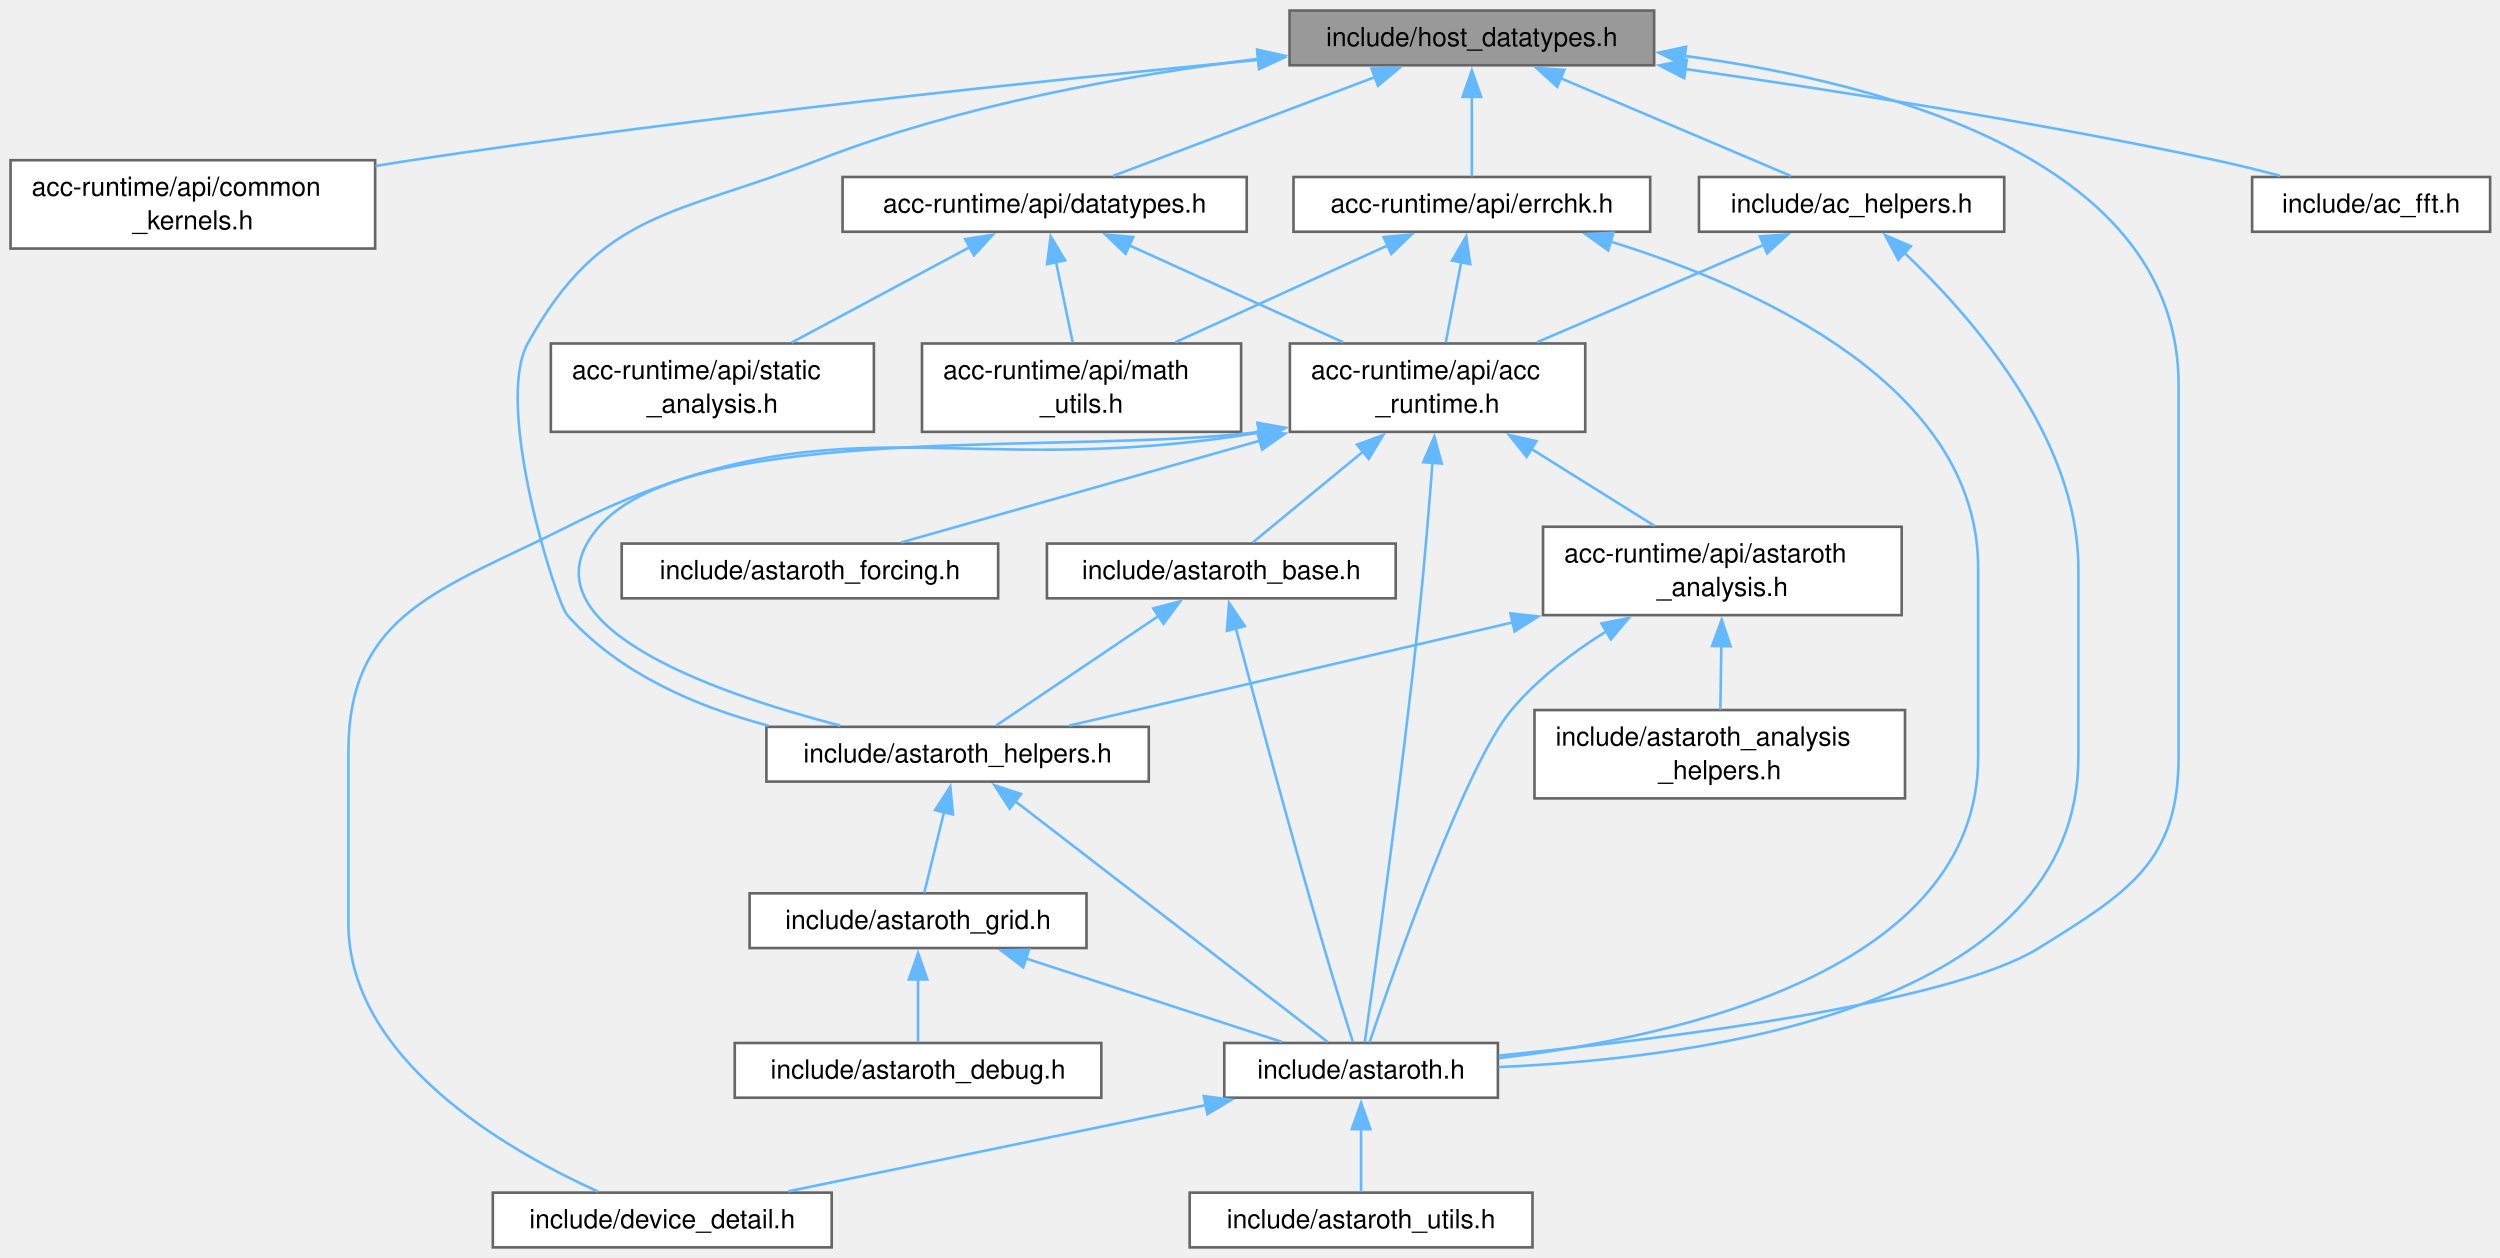
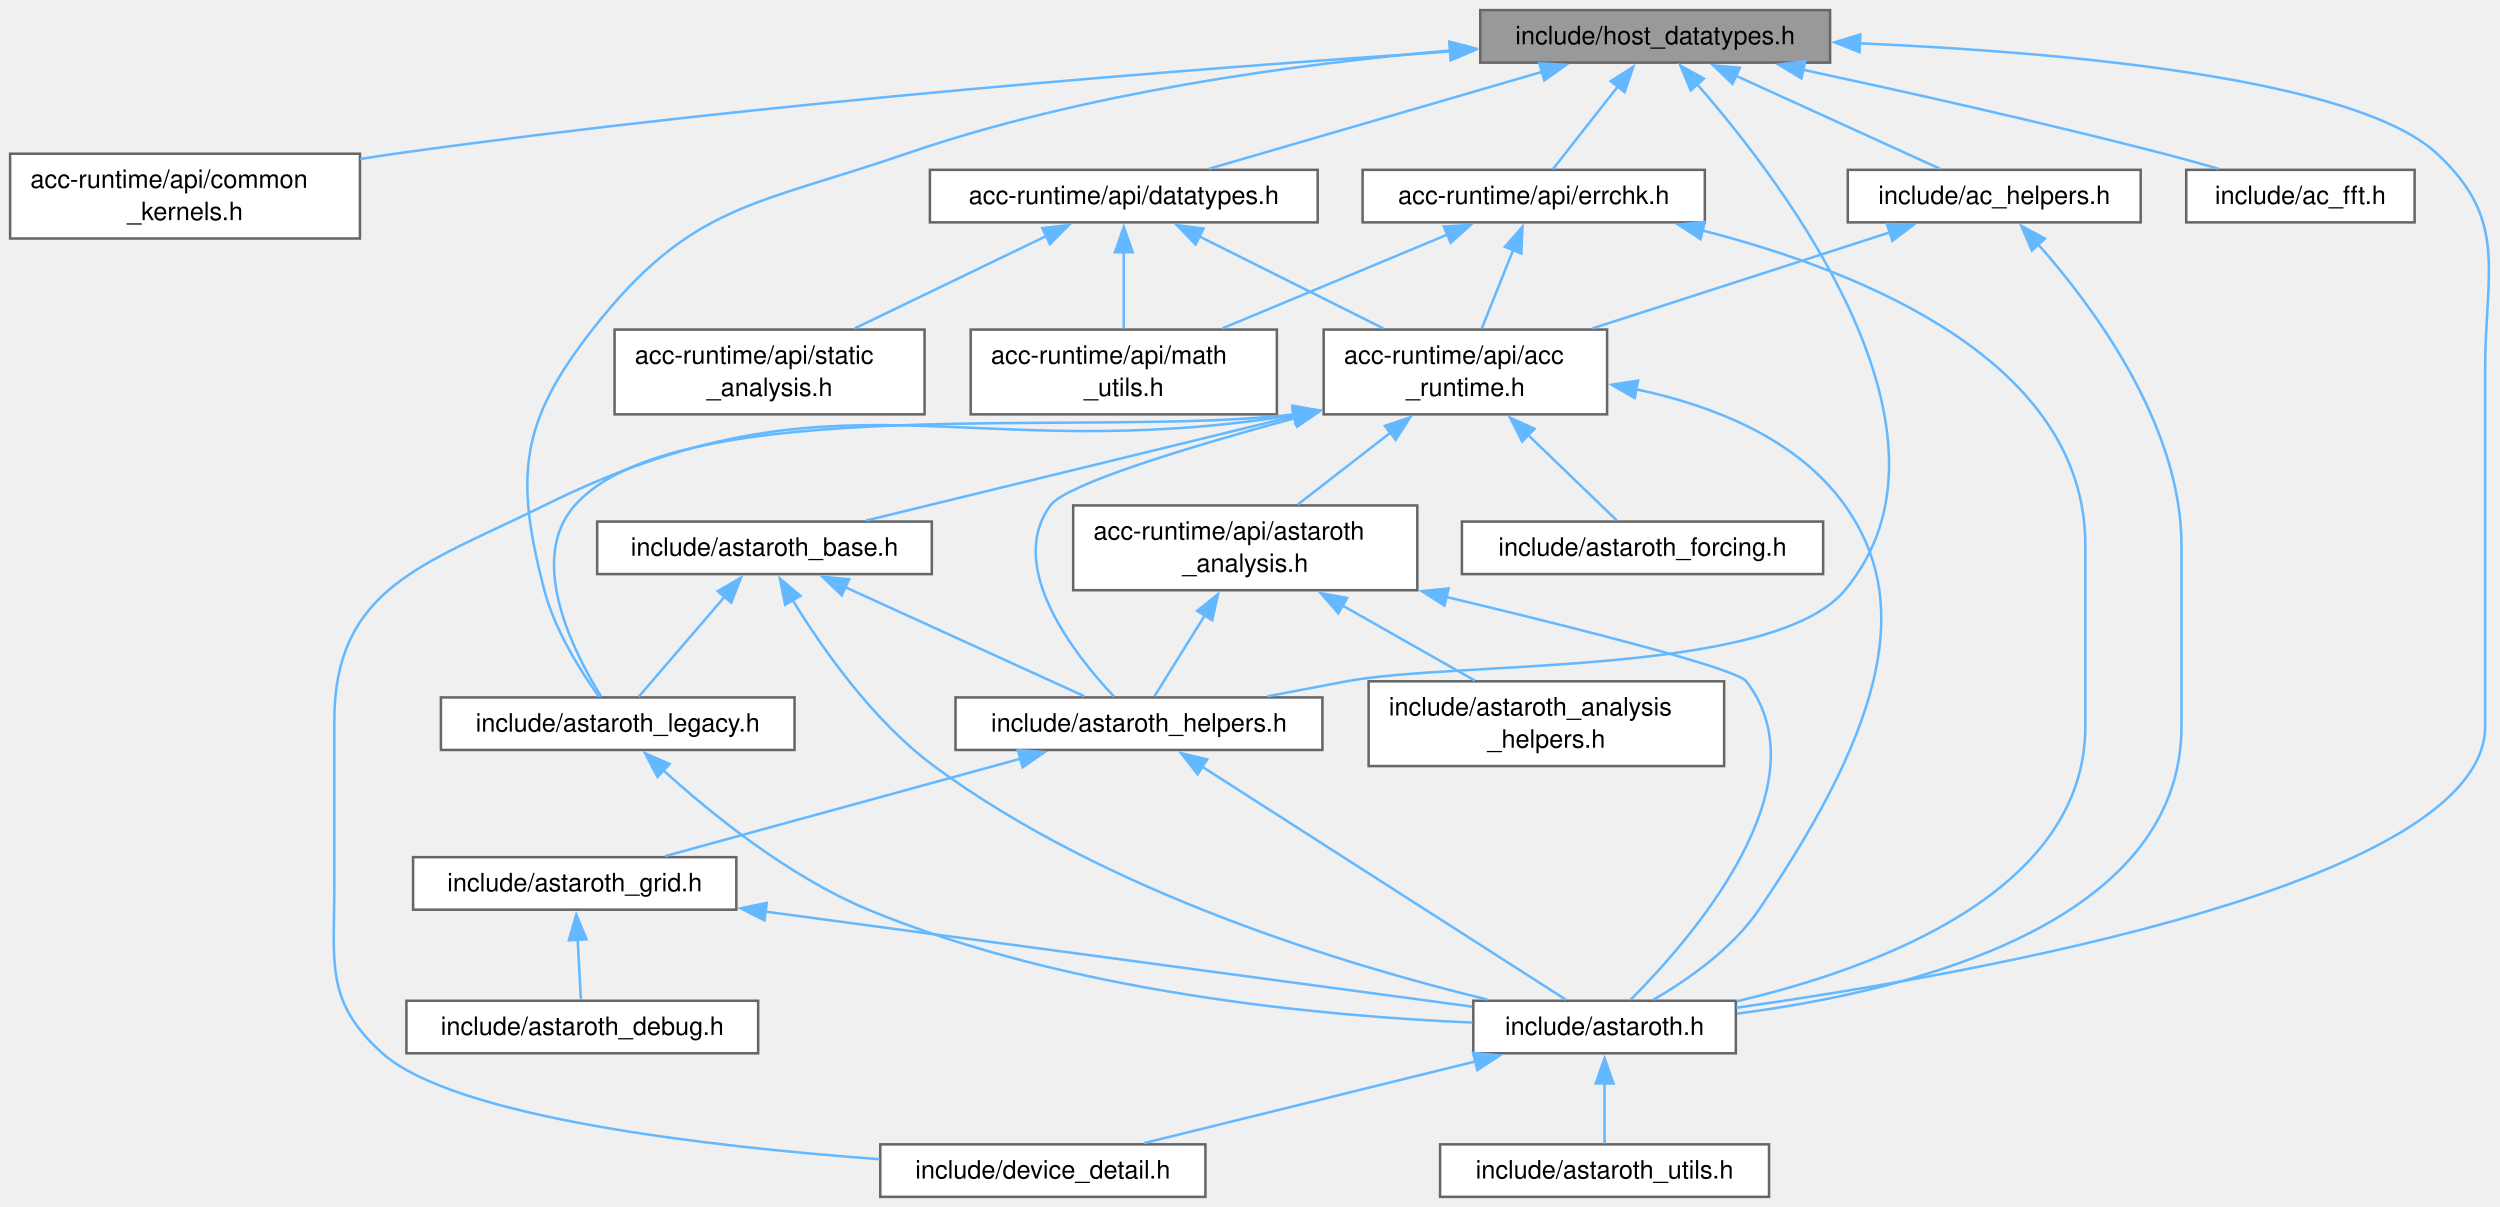
- <svg xmlns="http://www.w3.org/2000/svg" xmlns:xlink="http://www.w3.org/1999/xlink" width="948pt" height="477pt" viewBox="0.00 0.00 948.00 477.00">
+ <svg xmlns="http://www.w3.org/2000/svg" xmlns:xlink="http://www.w3.org/1999/xlink" width="988pt" height="477pt" viewBox="0.00 0.00 988.00 477.00">
  <g id="graph0" class="graph" transform="scale(1 1) rotate(0) translate(4 473)">
    <g id="Node000001" class="node">
      <g id="a_Node000001">
        <a xlink:title=" ">
-           <polygon fill="#999999" stroke="#666666" points="623.25,-469 485,-469 485,-448.25 623.25,-448.25 623.25,-469" />
-           <text xml:space="preserve" text-anchor="middle" x="554.12" y="-455.5" font-family="Helvetica,sans-Serif" font-size="10.00">include/host_datatypes.h</text>
+           <polygon fill="#999999" stroke="#666666" points="719.25,-469 581,-469 581,-448.25 719.25,-448.25 719.25,-469" />
+           <text xml:space="preserve" text-anchor="middle" x="650.12" y="-455.5" font-family="Helvetica,sans-Serif" font-size="10.00">include/host_datatypes.h</text>
        </a>
      </g>
    </g>
    <g id="Node000002" class="node">
      <g id="a_Node000002">
        <a xlink:href="common__kernels_8h.html" target="_top" xlink:title=" ">
          <polygon fill="white" stroke="#666666" points="138.25,-412.25 0,-412.25 0,-378.75 138.25,-378.75 138.25,-412.25" />
          <text xml:space="preserve" text-anchor="start" x="8" y="-398.75" font-family="Helvetica,sans-Serif" font-size="10.00">acc-runtime/api/common</text>
          <text xml:space="preserve" text-anchor="middle" x="69.12" y="-386" font-family="Helvetica,sans-Serif" font-size="10.00">_kernels.h</text>
        </a>
      </g>
    </g>
    <g id="edge1_Node000001_Node000002" class="edge">
      <g id="a_edge1_Node000001_Node000002">
        <a xlink:title=" ">
-           <path fill="none" stroke="#63b8ff" d="M473.4,-450.31C392.07,-442.52 263.06,-429.01 152.12,-412.25 147.63,-411.57 143.01,-410.82 138.35,-410.04" />
-           <polygon fill="#63b8ff" stroke="#63b8ff" points="472.77,-453.77 483.05,-451.23 473.43,-446.8 472.77,-453.77" />
+           <path fill="none" stroke="#63b8ff" d="M569.22,-452.67C470.46,-446.06 298.51,-432.76 152.12,-412.25 147.62,-411.62 142.99,-410.91 138.33,-410.15" />
+           <polygon fill="#63b8ff" stroke="#63b8ff" points="568.88,-456.15 579.09,-453.32 569.34,-449.17 568.88,-456.15" />
        </a>
      </g>
    </g>
    <g id="Node000003" class="node">
      <g id="a_Node000003">
        <a xlink:href="datatypes_8h.html" target="_top" xlink:title=" ">
-           <polygon fill="white" stroke="#666666" points="468.75,-405.88 315.5,-405.88 315.5,-385.12 468.75,-385.12 468.75,-405.88" />
-           <text xml:space="preserve" text-anchor="middle" x="392.12" y="-392.38" font-family="Helvetica,sans-Serif" font-size="10.00">acc-runtime/api/datatypes.h</text>
+           <polygon fill="white" stroke="#666666" points="516.75,-405.88 363.5,-405.88 363.5,-385.12 516.75,-385.12 516.75,-405.88" />
+           <text xml:space="preserve" text-anchor="middle" x="440.12" y="-392.38" font-family="Helvetica,sans-Serif" font-size="10.00">acc-runtime/api/datatypes.h</text>
        </a>
      </g>
    </g>
    <g id="edge2_Node000001_Node000003" class="edge">
      <g id="a_edge2_Node000001_Node000003">
        <a xlink:title=" ">
-           <path fill="none" stroke="#63b8ff" d="M517.53,-443.82C487.25,-432.39 444.99,-416.45 418.09,-406.3" />
-           <polygon fill="#63b8ff" stroke="#63b8ff" points="516.09,-447.01 526.68,-447.27 518.56,-440.46 516.09,-447.01" />
+           <path fill="none" stroke="#63b8ff" d="M605.51,-444.64C566.09,-433.17 509.49,-416.69 473.78,-406.3" />
+           <polygon fill="#63b8ff" stroke="#63b8ff" points="604.35,-447.95 614.93,-447.38 606.31,-441.23 604.35,-447.95" />
        </a>
      </g>
    </g>
    <g id="Node000006" class="node">
      <g id="a_Node000006">
        <a xlink:href="astaroth_8h.html" target="_top" xlink:title=" ">
-           <polygon fill="white" stroke="#666666" points="564,-77.5 460.25,-77.5 460.25,-56.75 564,-56.75 564,-77.5" />
-           <text xml:space="preserve" text-anchor="middle" x="512.12" y="-64" font-family="Helvetica,sans-Serif" font-size="10.00">include/astaroth.h</text>
-         </a>
-       </g>
-     </g>
-     <g id="edge31_Node000001_Node000006" class="edge">
-       <g id="a_edge31_Node000001_Node000006">
-         <a xlink:title=" ">
-           <path fill="none" stroke="#63b8ff" d="M634.9,-451.79C713.81,-441.16 822.12,-411.24 822.12,-327 822.12,-327 822.12,-327 822.12,-186 822.12,-146.09 803,-134.61 769.12,-113.5 735.72,-92.69 629.27,-79.22 564.32,-72.72" />
-           <polygon fill="#63b8ff" stroke="#63b8ff" points="634.48,-448.31 624.99,-453.03 635.35,-455.26 634.48,-448.31" />
+           <polygon fill="white" stroke="#666666" points="682,-77.5 578.25,-77.5 578.25,-56.75 682,-56.75 682,-77.5" />
+           <text xml:space="preserve" text-anchor="middle" x="630.12" y="-64" font-family="Helvetica,sans-Serif" font-size="10.00">include/astaroth.h</text>
+         </a>
+       </g>
+     </g>
+     <g id="edge34_Node000001_Node000006" class="edge">
+       <g id="a_edge34_Node000001_Node000006">
+         <a xlink:title=" ">
+           <path fill="none" stroke="#63b8ff" d="M730.61,-455.89C810.9,-452.45 926.83,-442.25 959.12,-412.25 987.56,-385.83 978.12,-365.82 978.12,-327 978.12,-327 978.12,-327 978.12,-186 978.12,-124.28 779.3,-88.52 682.22,-74.74" />
+           <polygon fill="#63b8ff" stroke="#63b8ff" points="730.89,-452.38 721.04,-456.28 731.17,-459.37 730.89,-452.38" />
        </a>
      </g>
    </g>
    <g id="Node000010" class="node">
      <g id="a_Node000010">
        <a xlink:href="astaroth__helpers_8h.html" target="_top" xlink:title=" ">
-           <polygon fill="white" stroke="#666666" points="431.62,-197.38 286.62,-197.38 286.62,-176.62 431.62,-176.62 431.62,-197.38" />
-           <text xml:space="preserve" text-anchor="middle" x="359.12" y="-183.88" font-family="Helvetica,sans-Serif" font-size="10.00">include/astaroth_helpers.h</text>
-         </a>
-       </g>
-     </g>
-     <g id="edge32_Node000001_Node000010" class="edge">
-       <g id="a_edge32_Node000001_Node000010">
-         <a xlink:title=" ">
-           <path fill="none" stroke="#63b8ff" d="M473.26,-450.72C423.72,-444.58 359.74,-433.18 306.12,-412.25 252.26,-391.22 224.04,-393.4 196.12,-342.75 183.2,-319.29 206.83,-244.61 211.12,-239.75 230.59,-217.72 259.97,-205.06 287.44,-197.8" />
-           <polygon fill="#63b8ff" stroke="#63b8ff" points="472.72,-454.18 483.06,-451.88 473.54,-447.23 472.72,-454.18" />
-         </a>
-       </g>
-     </g>
-     <g id="Node000017" class="node">
-       <g id="a_Node000017">
-         <a xlink:href="errchk_8h.html" target="_top" xlink:title="Brief info.">
-           <polygon fill="white" stroke="#666666" points="621.75,-405.88 486.5,-405.88 486.5,-385.12 621.75,-385.12 621.75,-405.88" />
-           <text xml:space="preserve" text-anchor="middle" x="554.12" y="-392.38" font-family="Helvetica,sans-Serif" font-size="10.00">acc-runtime/api/errchk.h</text>
-         </a>
-       </g>
-     </g>
-     <g id="edge23_Node000001_Node000017" class="edge">
-       <g id="a_edge23_Node000001_Node000017">
-         <a xlink:title=" ">
-           <path fill="none" stroke="#63b8ff" d="M554.12,-436.36C554.12,-426.05 554.12,-414.18 554.12,-406.09" />
-           <polygon fill="#63b8ff" stroke="#63b8ff" points="550.63,-436.29 554.13,-446.29 557.63,-436.29 550.63,-436.29" />
+           <polygon fill="white" stroke="#666666" points="518.62,-197.38 373.62,-197.38 373.62,-176.62 518.62,-176.62 518.62,-197.38" />
+           <text xml:space="preserve" text-anchor="middle" x="446.12" y="-183.88" font-family="Helvetica,sans-Serif" font-size="10.00">include/astaroth_helpers.h</text>
+         </a>
+       </g>
+     </g>
+     <g id="edge35_Node000001_Node000010" class="edge">
+       <g id="a_edge35_Node000001_Node000010">
+         <a xlink:title=" ">
+           <path fill="none" stroke="#63b8ff" d="M666.69,-439.71C701.79,-399.58 776.35,-301.19 725.12,-239.75 696.63,-205.57 571.87,-211.95 528.12,-203.75 518.01,-201.85 507.2,-199.8 496.85,-197.82" />
+           <polygon fill="#63b8ff" stroke="#63b8ff" points="664.17,-437.28 660.11,-447.06 669.39,-441.95 664.17,-437.28" />
+         </a>
+       </g>
+     </g>
+     <g id="Node000014" class="node">
+       <g id="a_Node000014">
+         <a xlink:href="astaroth__legacy_8h.html" target="_top" xlink:title=" ">
+           <polygon fill="white" stroke="#666666" points="310,-197.38 170.25,-197.38 170.25,-176.62 310,-176.62 310,-197.38" />
+           <text xml:space="preserve" text-anchor="middle" x="240.12" y="-183.88" font-family="Helvetica,sans-Serif" font-size="10.00">include/astaroth_legacy.h</text>
+         </a>
+       </g>
+     </g>
+     <g id="edge36_Node000001_Node000014" class="edge">
+       <g id="a_edge36_Node000001_Node000014">
+         <a xlink:title=" ">
+           <path fill="none" stroke="#63b8ff" d="M569.15,-453.05C508.58,-447.77 424.44,-436.45 354.12,-412.25 294.39,-391.69 269.03,-392.53 230.12,-342.75 201.46,-306.07 199.37,-284.79 211.12,-239.75 215.29,-223.81 225.58,-207.58 232.71,-197.65" />
+           <polygon fill="#63b8ff" stroke="#63b8ff" points="568.8,-456.54 579.05,-453.88 569.37,-449.56 568.8,-456.54" />
        </a>
      </g>
    </g>
    <g id="Node000018" class="node">
      <g id="a_Node000018">
-         <a xlink:href="ac__fft_8h.html" target="_top" xlink:title=" ">
-           <polygon fill="white" stroke="#666666" points="940.25,-405.88 850,-405.88 850,-385.12 940.25,-385.12 940.25,-405.88" />
-           <text xml:space="preserve" text-anchor="middle" x="895.12" y="-392.38" font-family="Helvetica,sans-Serif" font-size="10.00">include/ac_fft.h</text>
-         </a>
-       </g>
-     </g>
-     <g id="edge27_Node000001_Node000018" class="edge">
-       <g id="a_edge27_Node000001_Node000018">
-         <a xlink:title=" ">
-           <path fill="none" stroke="#63b8ff" d="M635.13,-446.81C691.71,-438.72 768.86,-426.6 836.12,-412.25 844.11,-410.55 852.63,-408.44 860.64,-406.33" />
-           <polygon fill="#63b8ff" stroke="#63b8ff" points="634.64,-443.35 625.23,-448.22 635.62,-450.28 634.64,-443.35" />
+         <a xlink:href="errchk_8h.html" target="_top" xlink:title="Brief info.">
+           <polygon fill="white" stroke="#666666" points="669.75,-405.88 534.5,-405.88 534.5,-385.12 669.75,-385.12 669.75,-405.88" />
+           <text xml:space="preserve" text-anchor="middle" x="602.12" y="-392.38" font-family="Helvetica,sans-Serif" font-size="10.00">acc-runtime/api/errchk.h</text>
+         </a>
+       </g>
+     </g>
+     <g id="edge26_Node000001_Node000018" class="edge">
+       <g id="a_edge26_Node000001_Node000018">
+         <a xlink:title=" ">
+           <path fill="none" stroke="#63b8ff" d="M635.53,-439.04C626.99,-428.17 616.57,-414.89 609.66,-406.09" />
+           <polygon fill="#63b8ff" stroke="#63b8ff" points="632.55,-440.91 641.48,-446.61 638.05,-436.59 632.55,-440.91" />
        </a>
      </g>
    </g>
    <g id="Node000019" class="node">
      <g id="a_Node000019">
+         <a xlink:href="ac__fft_8h.html" target="_top" xlink:title=" ">
+           <polygon fill="white" stroke="#666666" points="950.25,-405.88 860,-405.88 860,-385.12 950.25,-385.12 950.25,-405.88" />
+           <text xml:space="preserve" text-anchor="middle" x="905.12" y="-392.38" font-family="Helvetica,sans-Serif" font-size="10.00">include/ac_fft.h</text>
+         </a>
+       </g>
+     </g>
+     <g id="edge30_Node000001_Node000019" class="edge">
+       <g id="a_edge30_Node000001_Node000019">
+         <a xlink:title=" ">
+           <path fill="none" stroke="#63b8ff" d="M708.64,-445.41C748.87,-436.78 803.42,-424.58 851.12,-412.25 858.12,-410.44 865.59,-408.36 872.66,-406.32" />
+           <polygon fill="#63b8ff" stroke="#63b8ff" points="707.96,-441.98 698.91,-447.49 709.42,-448.83 707.96,-441.98" />
+         </a>
+       </g>
+     </g>
+     <g id="Node000020" class="node">
+       <g id="a_Node000020">
        <a xlink:href="ac__helpers_8h.html" target="_top" xlink:title=" ">
-           <polygon fill="white" stroke="#666666" points="756,-405.88 640.25,-405.88 640.25,-385.12 756,-385.12 756,-405.88" />
-           <text xml:space="preserve" text-anchor="middle" x="698.12" y="-392.38" font-family="Helvetica,sans-Serif" font-size="10.00">include/ac_helpers.h</text>
-         </a>
-       </g>
-     </g>
-     <g id="edge28_Node000001_Node000019" class="edge">
-       <g id="a_edge28_Node000001_Node000019">
-         <a xlink:title=" ">
-           <path fill="none" stroke="#63b8ff" d="M587.72,-443.37C614.55,-431.97 651.45,-416.31 675.05,-406.3" />
-           <polygon fill="#63b8ff" stroke="#63b8ff" points="586.49,-440.08 578.65,-447.21 589.23,-446.53 586.49,-440.08" />
+           <polygon fill="white" stroke="#666666" points="842,-405.88 726.25,-405.88 726.25,-385.12 842,-385.12 842,-405.88" />
+           <text xml:space="preserve" text-anchor="middle" x="784.12" y="-392.38" font-family="Helvetica,sans-Serif" font-size="10.00">include/ac_helpers.h</text>
+         </a>
+       </g>
+     </g>
+     <g id="edge31_Node000001_Node000020" class="edge">
+       <g id="a_edge31_Node000001_Node000020">
+         <a xlink:title=" ">
+           <path fill="none" stroke="#63b8ff" d="M682.05,-443.06C706.97,-431.7 740.89,-416.22 762.65,-406.3" />
+           <polygon fill="#63b8ff" stroke="#63b8ff" points="680.68,-439.84 673.03,-447.18 683.58,-446.21 680.68,-439.84" />
        </a>
      </g>
    </g>
    <g id="Node000004" class="node">
      <g id="a_Node000004">
        <a xlink:href="acc__runtime_8h.html" target="_top" xlink:title=" ">
-           <polygon fill="white" stroke="#666666" points="597.12,-342.75 485.12,-342.75 485.12,-309.25 597.12,-309.25 597.12,-342.75" />
-           <text xml:space="preserve" text-anchor="start" x="493.12" y="-329.25" font-family="Helvetica,sans-Serif" font-size="10.00">acc-runtime/api/acc</text>
-           <text xml:space="preserve" text-anchor="middle" x="541.12" y="-316.5" font-family="Helvetica,sans-Serif" font-size="10.00">_runtime.h</text>
+           <polygon fill="white" stroke="#666666" points="631.12,-342.75 519.12,-342.75 519.12,-309.25 631.12,-309.25 631.12,-342.75" />
+           <text xml:space="preserve" text-anchor="start" x="527.12" y="-329.25" font-family="Helvetica,sans-Serif" font-size="10.00">acc-runtime/api/acc</text>
+           <text xml:space="preserve" text-anchor="middle" x="575.12" y="-316.5" font-family="Helvetica,sans-Serif" font-size="10.00">_runtime.h</text>
        </a>
      </g>
    </g>
    <g id="edge3_Node000003_Node000004" class="edge">
      <g id="a_edge3_Node000003_Node000004">
        <a xlink:title=" ">
-           <path fill="none" stroke="#63b8ff" d="M424.08,-380.02C447.94,-369.22 480.56,-354.44 505.3,-343.23" />
-           <polygon fill="#63b8ff" stroke="#63b8ff" points="422.83,-376.75 415.17,-384.06 425.72,-383.12 422.83,-376.75" />
-         </a>
-       </g>
-     </g>
-     <g id="Node000015" class="node">
-       <g id="a_Node000015">
-         <a xlink:href="math__utils_8h.html" target="_top" xlink:title="Brief info.">
-           <polygon fill="white" stroke="#666666" points="466.62,-342.75 345.62,-342.75 345.62,-309.25 466.62,-309.25 466.62,-342.75" />
-           <text xml:space="preserve" text-anchor="start" x="353.62" y="-329.25" font-family="Helvetica,sans-Serif" font-size="10.00">acc-runtime/api/math</text>
-           <text xml:space="preserve" text-anchor="middle" x="406.12" y="-316.5" font-family="Helvetica,sans-Serif" font-size="10.00">_utils.h</text>
-         </a>
-       </g>
-     </g>
-     <g id="edge21_Node000003_Node000015" class="edge">
-       <g id="a_edge21_Node000003_Node000015">
-         <a xlink:title=" ">
-           <path fill="none" stroke="#63b8ff" d="M396.45,-373.63C398.49,-363.82 400.88,-352.3 402.77,-343.17" />
-           <polygon fill="#63b8ff" stroke="#63b8ff" points="393.04,-372.84 394.44,-383.35 399.9,-374.27 393.04,-372.84" />
+           <path fill="none" stroke="#63b8ff" d="M469.96,-379.58C491.49,-368.82 520.55,-354.29 542.67,-343.23" />
+           <polygon fill="#63b8ff" stroke="#63b8ff" points="468.49,-376.41 461.11,-384.01 471.62,-382.67 468.49,-376.41" />
        </a>
      </g>
    </g>
    <g id="Node000016" class="node">
      <g id="a_Node000016">
+         <a xlink:href="math__utils_8h.html" target="_top" xlink:title="Brief info.">
+           <polygon fill="white" stroke="#666666" points="500.62,-342.75 379.62,-342.75 379.62,-309.25 500.62,-309.25 500.62,-342.75" />
+           <text xml:space="preserve" text-anchor="start" x="387.62" y="-329.25" font-family="Helvetica,sans-Serif" font-size="10.00">acc-runtime/api/math</text>
+           <text xml:space="preserve" text-anchor="middle" x="440.12" y="-316.5" font-family="Helvetica,sans-Serif" font-size="10.00">_utils.h</text>
+         </a>
+       </g>
+     </g>
+     <g id="edge24_Node000003_Node000016" class="edge">
+       <g id="a_edge24_Node000003_Node000016">
+         <a xlink:title=" ">
+           <path fill="none" stroke="#63b8ff" d="M440.12,-373.63C440.12,-363.82 440.12,-352.3 440.12,-343.17" />
+           <polygon fill="#63b8ff" stroke="#63b8ff" points="436.63,-373.32 440.13,-383.32 443.63,-373.32 436.63,-373.32" />
+         </a>
+       </g>
+     </g>
+     <g id="Node000017" class="node">
+       <g id="a_Node000017">
        <a xlink:href="static__analysis_8h.html" target="_top" xlink:title=" ">
-           <polygon fill="white" stroke="#666666" points="327.38,-342.75 204.88,-342.75 204.88,-309.25 327.38,-309.25 327.38,-342.75" />
-           <text xml:space="preserve" text-anchor="start" x="212.88" y="-329.25" font-family="Helvetica,sans-Serif" font-size="10.00">acc-runtime/api/static</text>
-           <text xml:space="preserve" text-anchor="middle" x="266.12" y="-316.5" font-family="Helvetica,sans-Serif" font-size="10.00">_analysis.h</text>
-         </a>
-       </g>
-     </g>
-     <g id="edge22_Node000003_Node000016" class="edge">
-       <g id="a_edge22_Node000003_Node000016">
-         <a xlink:title=" ">
-           <path fill="none" stroke="#63b8ff" d="M363.69,-379.27C343.58,-368.49 316.64,-354.06 296.17,-343.1" />
-           <polygon fill="#63b8ff" stroke="#63b8ff" points="362,-382.33 372.47,-383.97 365.31,-376.16 362,-382.33" />
+           <polygon fill="white" stroke="#666666" points="361.38,-342.75 238.88,-342.75 238.88,-309.25 361.38,-309.25 361.38,-342.75" />
+           <text xml:space="preserve" text-anchor="start" x="246.88" y="-329.25" font-family="Helvetica,sans-Serif" font-size="10.00">acc-runtime/api/static</text>
+           <text xml:space="preserve" text-anchor="middle" x="300.12" y="-316.5" font-family="Helvetica,sans-Serif" font-size="10.00">_analysis.h</text>
+         </a>
+       </g>
+     </g>
+     <g id="edge25_Node000003_Node000017" class="edge">
+       <g id="a_edge25_Node000003_Node000017">
+         <a xlink:title=" ">
+           <path fill="none" stroke="#63b8ff" d="M409.49,-379.73C387.13,-368.95 356.82,-354.34 333.78,-343.23" />
+           <polygon fill="#63b8ff" stroke="#63b8ff" points="407.88,-382.84 418.4,-384.03 410.92,-376.53 407.88,-382.84" />
        </a>
      </g>
    </g>
    <g id="Node000005" class="node">
      <g id="a_Node000005">
        <a xlink:href="astaroth__analysis_8h.html" target="_top" xlink:title=" ">
-           <polygon fill="white" stroke="#666666" points="717.12,-273.25 581.12,-273.25 581.12,-239.75 717.12,-239.75 717.12,-273.25" />
-           <text xml:space="preserve" text-anchor="start" x="589.12" y="-259.75" font-family="Helvetica,sans-Serif" font-size="10.00">acc-runtime/api/astaroth</text>
-           <text xml:space="preserve" text-anchor="middle" x="649.12" y="-247" font-family="Helvetica,sans-Serif" font-size="10.00">_analysis.h</text>
+           <polygon fill="white" stroke="#666666" points="556.12,-273.25 420.12,-273.25 420.12,-239.75 556.12,-239.75 556.12,-273.25" />
+           <text xml:space="preserve" text-anchor="start" x="428.12" y="-259.75" font-family="Helvetica,sans-Serif" font-size="10.00">acc-runtime/api/astaroth</text>
+           <text xml:space="preserve" text-anchor="middle" x="488.12" y="-247" font-family="Helvetica,sans-Serif" font-size="10.00">_analysis.h</text>
        </a>
      </g>
    </g>
    <g id="edge4_Node000004_Node000005" class="edge">
      <g id="a_edge4_Node000004_Node000005">
        <a xlink:title=" ">
-           <path fill="none" stroke="#63b8ff" d="M576.66,-302.79C591.94,-293.24 609.48,-282.28 623.47,-273.54" />
-           <polygon fill="#63b8ff" stroke="#63b8ff" points="574.9,-299.76 568.28,-308.03 578.61,-305.7 574.9,-299.76" />
+           <path fill="none" stroke="#63b8ff" d="M545.66,-302.14C533.58,-292.77 519.89,-282.15 508.9,-273.62" />
+           <polygon fill="#63b8ff" stroke="#63b8ff" points="543.27,-304.71 553.31,-308.08 547.56,-299.18 543.27,-304.71" />
        </a>
      </g>
    </g>
    <g id="edge14_Node000004_Node000006" class="edge">
      <g id="a_edge14_Node000004_Node000006">
        <a xlink:title=" ">
-           <path fill="none" stroke="#63b8ff" d="M539.21,-297.77C537.95,-281.02 536.16,-259.12 534.12,-239.75 527.63,-177.91 517.25,-103.86 513.52,-77.78" />
-           <polygon fill="#63b8ff" stroke="#63b8ff" points="535.69,-297.73 539.92,-307.44 542.68,-297.21 535.69,-297.73" />
+           <path fill="none" stroke="#63b8ff" d="M642.44,-319.18C672.91,-312.78 706.26,-299.72 725.12,-273.25 751.05,-236.88 743.12,-189.96 691.12,-113.5 680.59,-98 662.97,-85.74 649.37,-77.88" />
+           <polygon fill="#63b8ff" stroke="#63b8ff" points="642.05,-315.69 632.87,-320.96 643.34,-322.57 642.05,-315.69" />
        </a>
      </g>
    </g>
    <g id="Node000008" class="node">
      <g id="a_Node000008">
        <a xlink:href="device__detail_8h.html" target="_top" xlink:title=" ">
-           <polygon fill="white" stroke="#666666" points="311.38,-20.75 182.88,-20.75 182.88,0 311.38,0 311.38,-20.75" />
-           <text xml:space="preserve" text-anchor="middle" x="247.12" y="-7.25" font-family="Helvetica,sans-Serif" font-size="10.00">include/device_detail.h</text>
-         </a>
-       </g>
-     </g>
-     <g id="edge20_Node000004_Node000008" class="edge">
-       <g id="a_edge20_Node000004_Node000008">
-         <a xlink:title=" ">
-           <path fill="none" stroke="#63b8ff" d="M473.66,-309C356.72,-289.53 314.05,-325.13 211.12,-273.25 163.9,-249.45 128.12,-240.88 128.12,-188 128.12,-188 128.12,-188 128.12,-122.88 128.12,-71.49 187.94,-36.92 222.76,-21.15" />
-           <polygon fill="#63b8ff" stroke="#63b8ff" points="472.88,-312.41 483.34,-310.72 474.11,-305.52 472.88,-312.41" />
-         </a>
-       </g>
-     </g>
-     <g id="edge19_Node000004_Node000010" class="edge">
-       <g id="a_edge19_Node000004_Node000010">
-         <a xlink:title=" ">
-           <path fill="none" stroke="#63b8ff" d="M473.86,-309.27C403.82,-300.24 258.38,-313.88 223.12,-273.25 191.71,-237.05 263.9,-211.01 314.66,-197.82" />
-           <polygon fill="#63b8ff" stroke="#63b8ff" points="472.91,-312.67 483.33,-310.77 474,-305.75 472.91,-312.67" />
+           <polygon fill="white" stroke="#666666" points="472.38,-20.75 343.88,-20.75 343.88,0 472.38,0 472.38,-20.75" />
+           <text xml:space="preserve" text-anchor="middle" x="408.12" y="-7.25" font-family="Helvetica,sans-Serif" font-size="10.00">include/device_detail.h</text>
+         </a>
+       </g>
+     </g>
+     <g id="edge23_Node000004_Node000008" class="edge">
+       <g id="a_edge23_Node000004_Node000008">
+         <a xlink:title=" ">
+           <path fill="none" stroke="#63b8ff" d="M507.53,-309C375.77,-287.95 327.82,-330.97 211.12,-273.25 163.72,-249.81 128.12,-240.88 128.12,-188 128.12,-188 128.12,-188 128.12,-122.88 128.12,-92.3 124.37,-77.18 147.12,-56.75 175.4,-31.36 275.93,-19.84 343.64,-14.87" />
+           <polygon fill="#63b8ff" stroke="#63b8ff" points="506.9,-312.44 517.35,-310.68 508.08,-305.54 506.9,-312.44" />
+         </a>
+       </g>
+     </g>
+     <g id="edge21_Node000004_Node000010" class="edge">
+       <g id="a_edge21_Node000004_Node000010">
+         <a xlink:title=" ">
+           <path fill="none" stroke="#63b8ff" d="M507.85,-307.79C465.34,-296.23 417.28,-281.64 411.12,-273.25 393.34,-248.99 420.55,-214.39 436.26,-197.71" />
+           <polygon fill="#63b8ff" stroke="#63b8ff" points="506.77,-311.12 517.33,-310.34 508.59,-304.36 506.77,-311.12" />
        </a>
      </g>
    </g>
    <g id="Node000013" class="node">
      <g id="a_Node000013">
        <a xlink:href="astaroth__base_8h.html" target="_top" xlink:title=" ">
-           <polygon fill="white" stroke="#666666" points="525.25,-266.88 393,-266.88 393,-246.12 525.25,-246.12 525.25,-266.88" />
-           <text xml:space="preserve" text-anchor="middle" x="459.12" y="-253.38" font-family="Helvetica,sans-Serif" font-size="10.00">include/astaroth_base.h</text>
+           <polygon fill="white" stroke="#666666" points="364.25,-266.88 232,-266.88 232,-246.12 364.25,-246.12 364.25,-266.88" />
+           <text xml:space="preserve" text-anchor="middle" x="298.12" y="-253.38" font-family="Helvetica,sans-Serif" font-size="10.00">include/astaroth_base.h</text>
        </a>
      </g>
    </g>
    <g id="edge15_Node000004_Node000013" class="edge">
      <g id="a_edge15_Node000004_Node000013">
        <a xlink:title=" ">
-           <path fill="none" stroke="#63b8ff" d="M513.13,-301.96C498.78,-290.14 482.05,-276.37 471.06,-267.32" />
-           <polygon fill="#63b8ff" stroke="#63b8ff" points="510.58,-304.39 520.52,-308.04 515.03,-298.98 510.58,-304.39" />
-         </a>
-       </g>
-     </g>
-     <g id="Node000014" class="node">
-       <g id="a_Node000014">
+           <path fill="none" stroke="#63b8ff" d="M507.73,-308.58C454.72,-295.66 382.63,-278.09 338.3,-267.29" />
+           <polygon fill="#63b8ff" stroke="#63b8ff" points="506.72,-311.93 517.27,-310.9 508.38,-305.13 506.72,-311.93" />
+         </a>
+       </g>
+     </g>
+     <g id="edge22_Node000004_Node000014" class="edge">
+       <g id="a_edge22_Node000004_Node000014">
+         <a xlink:title=" ">
+           <path fill="none" stroke="#63b8ff" d="M507.55,-309.26C429.53,-299.81 263.58,-319.09 223.12,-273.25 204.15,-251.75 222.71,-215.2 233.53,-197.79" />
+           <polygon fill="#63b8ff" stroke="#63b8ff" points="506.93,-312.7 517.34,-310.72 507.97,-305.78 506.93,-312.7" />
+         </a>
+       </g>
+     </g>
+     <g id="Node000015" class="node">
+       <g id="a_Node000015">
        <a xlink:href="astaroth__forcing_8h.html" target="_top" xlink:title=" ">
-           <polygon fill="white" stroke="#666666" points="374.5,-266.88 231.75,-266.88 231.75,-246.12 374.5,-246.12 374.5,-266.88" />
-           <text xml:space="preserve" text-anchor="middle" x="303.12" y="-253.38" font-family="Helvetica,sans-Serif" font-size="10.00">include/astaroth_forcing.h</text>
-         </a>
-       </g>
-     </g>
-     <g id="edge18_Node000004_Node000014" class="edge">
-       <g id="a_edge18_Node000004_Node000014">
-         <a xlink:title=" ">
-           <path fill="none" stroke="#63b8ff" d="M473.73,-305.89C429.42,-293.32 373.27,-277.39 337.76,-267.32" />
-           <polygon fill="#63b8ff" stroke="#63b8ff" points="472.69,-309.23 483.27,-308.59 474.6,-302.49 472.69,-309.23" />
+           <polygon fill="white" stroke="#666666" points="716.5,-266.88 573.75,-266.88 573.75,-246.12 716.5,-246.12 716.5,-266.88" />
+           <text xml:space="preserve" text-anchor="middle" x="645.12" y="-253.38" font-family="Helvetica,sans-Serif" font-size="10.00">include/astaroth_forcing.h</text>
+         </a>
+       </g>
+     </g>
+     <g id="edge20_Node000004_Node000015" class="edge">
+       <g id="a_edge20_Node000004_Node000015">
+         <a xlink:title=" ">
+           <path fill="none" stroke="#63b8ff" d="M599.72,-301.29C611.81,-289.62 625.73,-276.2 634.94,-267.32" />
+           <polygon fill="#63b8ff" stroke="#63b8ff" points="597.57,-298.49 592.8,-307.95 602.43,-303.53 597.57,-298.49" />
        </a>
      </g>
    </g>
    <g id="edge5_Node000005_Node000006" class="edge">
      <g id="a_edge5_Node000005_Node000006">
        <a xlink:title=" ">
-           <path fill="none" stroke="#63b8ff" d="M605.24,-233.68C592.33,-225.65 579.03,-215.57 569.12,-203.75 551.9,-183.19 524.58,-105.1 515.32,-77.7" />
-           <polygon fill="#63b8ff" stroke="#63b8ff" points="603.28,-236.59 613.67,-238.65 606.83,-230.56 603.28,-236.59" />
+           <path fill="none" stroke="#63b8ff" d="M567.38,-237.13C620.8,-224.37 682.24,-208.78 686.12,-203.75 717.73,-162.82 664,-101.52 640.4,-77.89" />
+           <polygon fill="#63b8ff" stroke="#63b8ff" points="566.86,-233.65 557.95,-239.37 568.48,-240.46 566.86,-233.65" />
        </a>
      </g>
    </g>
    <g id="Node000009" class="node">
      <g id="a_Node000009">
        <a xlink:href="astaroth__analysis__helpers_8h.html" target="_top" xlink:title=" ">
-           <polygon fill="white" stroke="#666666" points="718.38,-203.75 577.88,-203.75 577.88,-170.25 718.38,-170.25 718.38,-203.75" />
-           <text xml:space="preserve" text-anchor="start" x="585.88" y="-190.25" font-family="Helvetica,sans-Serif" font-size="10.00">include/astaroth_analysis</text>
-           <text xml:space="preserve" text-anchor="middle" x="648.12" y="-177.5" font-family="Helvetica,sans-Serif" font-size="10.00">_helpers.h</text>
+           <polygon fill="white" stroke="#666666" points="677.38,-203.75 536.88,-203.75 536.88,-170.25 677.38,-170.25 677.38,-203.75" />
+           <text xml:space="preserve" text-anchor="start" x="544.88" y="-190.25" font-family="Helvetica,sans-Serif" font-size="10.00">include/astaroth_analysis</text>
+           <text xml:space="preserve" text-anchor="middle" x="607.12" y="-177.5" font-family="Helvetica,sans-Serif" font-size="10.00">_helpers.h</text>
        </a>
      </g>
    </g>
    <g id="edge8_Node000005_Node000009" class="edge">
      <g id="a_edge8_Node000005_Node000009">
        <a xlink:title=" ">
-           <path fill="none" stroke="#63b8ff" d="M648.72,-228.06C648.6,-219.84 648.47,-211.09 648.36,-203.88" />
-           <polygon fill="#63b8ff" stroke="#63b8ff" points="645.22,-228.04 648.87,-237.99 652.22,-227.94 645.22,-228.04" />
+           <path fill="none" stroke="#63b8ff" d="M526.31,-233.84C543.38,-224.16 563.14,-212.95 578.85,-204.04" />
+           <polygon fill="#63b8ff" stroke="#63b8ff" points="524.92,-230.61 517.94,-238.59 528.37,-236.7 524.92,-230.61" />
        </a>
      </g>
    </g>
    <g id="edge9_Node000005_Node000010" class="edge">
      <g id="a_edge9_Node000005_Node000010">
        <a xlink:title=" ">
-           <path fill="none" stroke="#63b8ff" d="M569.77,-237.03C515.41,-224.38 445.45,-208.09 401.43,-197.85" />
-           <polygon fill="#63b8ff" stroke="#63b8ff" points="568.76,-240.39 579.29,-239.25 570.35,-233.57 568.76,-240.39" />
+           <path fill="none" stroke="#63b8ff" d="M472.1,-229.75C465.16,-218.59 457.44,-206.19 452.24,-197.82" />
+           <polygon fill="#63b8ff" stroke="#63b8ff" points="469.12,-231.58 477.37,-238.22 475.06,-227.88 469.12,-231.58" />
        </a>
      </g>
    </g>
    <g id="Node000007" class="node">
      <g id="a_Node000007">
        <a xlink:href="astaroth__utils_8h.html" target="_top" xlink:title="Functions for loading and updating AcMeshInfo.">
-           <polygon fill="white" stroke="#666666" points="577.12,-20.75 447.12,-20.75 447.12,0 577.12,0 577.12,-20.75" />
-           <text xml:space="preserve" text-anchor="middle" x="512.12" y="-7.25" font-family="Helvetica,sans-Serif" font-size="10.00">include/astaroth_utils.h</text>
+           <polygon fill="white" stroke="#666666" points="695.12,-20.75 565.12,-20.75 565.12,0 695.12,0 695.12,-20.75" />
+           <text xml:space="preserve" text-anchor="middle" x="630.12" y="-7.25" font-family="Helvetica,sans-Serif" font-size="10.00">include/astaroth_utils.h</text>
        </a>
      </g>
    </g>
    <g id="edge6_Node000006_Node000007" class="edge">
      <g id="a_edge6_Node000006_Node000007">
        <a xlink:title=" ">
-           <path fill="none" stroke="#63b8ff" d="M512.12,-44.88C512.12,-36.66 512.12,-27.68 512.12,-21.08" />
-           <polygon fill="#63b8ff" stroke="#63b8ff" points="508.63,-44.82 512.13,-54.82 515.63,-44.82 508.63,-44.82" />
+           <path fill="none" stroke="#63b8ff" d="M630.12,-44.88C630.12,-36.66 630.12,-27.68 630.12,-21.08" />
+           <polygon fill="#63b8ff" stroke="#63b8ff" points="626.63,-44.82 630.13,-54.82 633.63,-44.82 626.63,-44.82" />
        </a>
      </g>
    </g>
    <g id="edge7_Node000006_Node000008" class="edge">
      <g id="a_edge7_Node000006_Node000008">
        <a xlink:title=" ">
-           <path fill="none" stroke="#63b8ff" d="M453.36,-53.98C405.68,-44.13 339.31,-30.42 294.87,-21.24" />
-           <polygon fill="#63b8ff" stroke="#63b8ff" points="452.46,-57.37 462.96,-55.97 453.88,-50.52 452.46,-57.37" />
+           <path fill="none" stroke="#63b8ff" d="M579.11,-53.54C539.31,-43.73 484.8,-30.29 448.12,-21.24" />
+           <polygon fill="#63b8ff" stroke="#63b8ff" points="578.16,-56.91 588.71,-55.91 579.84,-50.12 578.16,-56.91" />
        </a>
      </g>
    </g>
    <g id="edge10_Node000010_Node000006" class="edge">
      <g id="a_edge10_Node000010_Node000006">
        <a xlink:title=" ">
-           <path fill="none" stroke="#63b8ff" d="M380.62,-169.44C413.02,-144.48 473.33,-98.01 499.49,-77.86" />
-           <polygon fill="#63b8ff" stroke="#63b8ff" points="378.89,-166.35 373.11,-175.23 383.16,-171.9 378.89,-166.35" />
+           <path fill="none" stroke="#63b8ff" d="M470.98,-170.07C509.69,-145.28 583.21,-98.18 614.93,-77.86" />
+           <polygon fill="#63b8ff" stroke="#63b8ff" points="469.3,-166.99 462.77,-175.34 473.08,-172.89 469.3,-166.99" />
        </a>
      </g>
    </g>
    <g id="Node000011" class="node">
      <g id="a_Node000011">
        <a xlink:href="astaroth__grid_8h.html" target="_top" xlink:title=" ">
-           <polygon fill="white" stroke="#666666" points="408,-134.25 280.25,-134.25 280.25,-113.5 408,-113.5 408,-134.25" />
-           <text xml:space="preserve" text-anchor="middle" x="344.12" y="-120.75" font-family="Helvetica,sans-Serif" font-size="10.00">include/astaroth_grid.h</text>
+           <polygon fill="white" stroke="#666666" points="287,-134.25 159.25,-134.25 159.25,-113.5 287,-113.5 287,-134.25" />
+           <text xml:space="preserve" text-anchor="middle" x="223.12" y="-120.75" font-family="Helvetica,sans-Serif" font-size="10.00">include/astaroth_grid.h</text>
        </a>
      </g>
    </g>
    <g id="edge11_Node000010_Node000011" class="edge">
      <g id="a_edge11_Node000010_Node000011">
        <a xlink:title=" ">
-           <path fill="none" stroke="#63b8ff" d="M353.99,-165.08C351.44,-154.69 348.49,-142.65 346.48,-134.47" />
-           <polygon fill="#63b8ff" stroke="#63b8ff" points="350.57,-165.83 356.35,-174.71 357.37,-164.16 350.57,-165.83" />
+           <path fill="none" stroke="#63b8ff" d="M399.28,-173.16C357.41,-161.68 296.95,-145.11 258.86,-134.67" />
+           <polygon fill="#63b8ff" stroke="#63b8ff" points="398.27,-176.51 408.84,-175.78 400.12,-169.76 398.27,-176.51" />
        </a>
      </g>
    </g>
    <g id="edge12_Node000011_Node000006" class="edge">
      <g id="a_edge12_Node000011_Node000006">
        <a xlink:title=" ">
-           <path fill="none" stroke="#63b8ff" d="M385.11,-109.52C415.07,-99.76 455.03,-86.73 482.07,-77.92" />
-           <polygon fill="#63b8ff" stroke="#63b8ff" points="384.02,-106.19 375.6,-112.62 386.19,-112.85 384.02,-106.19" />
+           <path fill="none" stroke="#63b8ff" d="M298.31,-112.76C379.52,-101.84 506.77,-84.72 577.77,-75.17" />
+           <polygon fill="#63b8ff" stroke="#63b8ff" points="298.11,-109.26 288.67,-114.06 299.04,-116.19 298.11,-109.26" />
        </a>
      </g>
    </g>
    <g id="Node000012" class="node">
      <g id="a_Node000012">
        <a xlink:href="astaroth__debug_8h.html" target="_top" xlink:title=" ">
-           <polygon fill="white" stroke="#666666" points="413.62,-77.5 274.62,-77.5 274.62,-56.75 413.62,-56.75 413.62,-77.5" />
-           <text xml:space="preserve" text-anchor="middle" x="344.12" y="-64" font-family="Helvetica,sans-Serif" font-size="10.00">include/astaroth_debug.h</text>
+           <polygon fill="white" stroke="#666666" points="295.62,-77.5 156.62,-77.5 156.62,-56.75 295.62,-56.75 295.62,-77.5" />
+           <text xml:space="preserve" text-anchor="middle" x="226.12" y="-64" font-family="Helvetica,sans-Serif" font-size="10.00">include/astaroth_debug.h</text>
        </a>
      </g>
    </g>
    <g id="edge13_Node000011_Node000012" class="edge">
      <g id="a_edge13_Node000011_Node000012">
        <a xlink:title=" ">
-           <path fill="none" stroke="#63b8ff" d="M344.12,-101.63C344.12,-93.41 344.12,-84.43 344.12,-77.83" />
-           <polygon fill="#63b8ff" stroke="#63b8ff" points="340.63,-101.57 344.13,-111.57 347.63,-101.57 340.63,-101.57" />
+           <path fill="none" stroke="#63b8ff" d="M224.29,-101.63C224.74,-93.41 225.23,-84.43 225.59,-77.83" />
+           <polygon fill="#63b8ff" stroke="#63b8ff" points="220.8,-101.4 223.74,-111.58 227.79,-101.78 220.8,-101.4" />
        </a>
      </g>
    </g>
    <g id="edge16_Node000013_Node000006" class="edge">
      <g id="a_edge16_Node000013_Node000006">
        <a xlink:title=" ">
-           <path fill="none" stroke="#63b8ff" d="M464.59,-234.83C471.95,-207.14 485.59,-156.49 498.12,-113.5 501.72,-101.15 506.14,-87 509.03,-77.83" />
-           <polygon fill="#63b8ff" stroke="#63b8ff" points="461.24,-233.8 462.06,-244.37 468,-235.6 461.24,-233.8" />
+           <path fill="none" stroke="#63b8ff" d="M309.2,-235.92C320.89,-216.82 340.96,-188.1 365.12,-170.25 432.74,-120.3 527.84,-91.58 583.82,-77.97" />
+           <polygon fill="#63b8ff" stroke="#63b8ff" points="306.29,-233.97 304.22,-244.36 312.32,-237.52 306.29,-233.97" />
        </a>
      </g>
    </g>
    <g id="edge17_Node000013_Node000010" class="edge">
      <g id="a_edge17_Node000013_Node000010">
        <a xlink:title=" ">
-           <path fill="none" stroke="#63b8ff" d="M435.27,-239.4C416.14,-226.48 389.9,-208.77 373.75,-197.87" />
-           <polygon fill="#63b8ff" stroke="#63b8ff" points="433.3,-242.29 443.54,-244.98 437.21,-236.49 433.3,-242.29" />
-         </a>
-       </g>
-     </g>
-     <g id="edge24_Node000017_Node000004" class="edge">
-       <g id="a_edge24_Node000017_Node000004">
-         <a xlink:title=" ">
-           <path fill="none" stroke="#63b8ff" d="M550.1,-373.63C548.22,-363.82 546,-352.3 544.24,-343.17" />
-           <polygon fill="#63b8ff" stroke="#63b8ff" points="546.65,-374.19 551.98,-383.34 553.52,-372.86 546.65,-374.19" />
-         </a>
-       </g>
-     </g>
-     <g id="edge26_Node000017_Node000006" class="edge">
-       <g id="a_edge26_Node000017_Node000006">
-         <a xlink:title=" ">
-           <path fill="none" stroke="#63b8ff" d="M606.78,-381.39C663.62,-363.71 746.12,-326.22 746.12,-257.5 746.12,-257.5 746.12,-257.5 746.12,-186 746.12,-105.14 633.31,-79.74 564.35,-71.77" />
-           <polygon fill="#63b8ff" stroke="#63b8ff" points="605.82,-378.03 597.24,-384.23 607.82,-384.73 605.82,-378.03" />
-         </a>
-       </g>
-     </g>
-     <g id="edge25_Node000017_Node000015" class="edge">
-       <g id="a_edge25_Node000017_Node000015">
-         <a xlink:title=" ">
-           <path fill="none" stroke="#63b8ff" d="M522.39,-380.02C498.69,-369.22 466.28,-354.44 441.71,-343.23" />
-           <polygon fill="#63b8ff" stroke="#63b8ff" points="520.68,-383.09 531.23,-384.06 523.58,-376.72 520.68,-383.09" />
-         </a>
-       </g>
-     </g>
-     <g id="edge29_Node000019_Node000004" class="edge">
-       <g id="a_edge29_Node000019_Node000004">
-         <a xlink:title=" ">
-           <path fill="none" stroke="#63b8ff" d="M664.8,-380.17C639.62,-369.35 605.06,-354.49 578.87,-343.23" />
-           <polygon fill="#63b8ff" stroke="#63b8ff" points="663.34,-383.35 673.91,-384.09 666.1,-376.92 663.34,-383.35" />
-         </a>
-       </g>
-     </g>
-     <g id="edge30_Node000019_Node000006" class="edge">
-       <g id="a_edge30_Node000019_Node000006">
-         <a xlink:title=" ">
-           <path fill="none" stroke="#63b8ff" d="M717.97,-377.3C743.37,-353.26 784.12,-306.99 784.12,-257.5 784.12,-257.5 784.12,-257.5 784.12,-186 784.12,-91.17 643.23,-71.79 564.25,-68.37" />
-           <polygon fill="#63b8ff" stroke="#63b8ff" points="715.86,-374.49 710.84,-383.82 720.58,-379.65 715.86,-374.49" />
+           <path fill="none" stroke="#63b8ff" d="M329.92,-241C358.5,-227.97 399.69,-209.18 424.58,-197.83" />
+           <polygon fill="#63b8ff" stroke="#63b8ff" points="328.67,-237.72 321.02,-245.06 331.57,-244.09 328.67,-237.72" />
+         </a>
+       </g>
+     </g>
+     <g id="edge18_Node000013_Node000014" class="edge">
+       <g id="a_edge18_Node000013_Node000014">
+         <a xlink:title=" ">
+           <path fill="none" stroke="#63b8ff" d="M282.53,-237.35C271.55,-224.57 257.29,-207.97 248.42,-197.65" />
+           <polygon fill="#63b8ff" stroke="#63b8ff" points="279.66,-239.38 288.83,-244.68 284.97,-234.82 279.66,-239.38" />
+         </a>
+       </g>
+     </g>
+     <g id="edge19_Node000014_Node000006" class="edge">
+       <g id="a_edge19_Node000014_Node000006">
+         <a xlink:title=" ">
+           <path fill="none" stroke="#63b8ff" d="M258.18,-168.56C276.85,-151.61 307.65,-126.56 339.12,-113.5 418.11,-80.72 518.1,-71.4 577.93,-68.88" />
+           <polygon fill="#63b8ff" stroke="#63b8ff" points="255.84,-165.96 250.91,-175.33 260.61,-171.08 255.84,-165.96" />
+         </a>
+       </g>
+     </g>
+     <g id="edge27_Node000018_Node000004" class="edge">
+       <g id="a_edge27_Node000018_Node000004">
+         <a xlink:title=" ">
+           <path fill="none" stroke="#63b8ff" d="M594.04,-374.28C590.06,-364.33 585.33,-352.5 581.59,-343.17" />
+           <polygon fill="#63b8ff" stroke="#63b8ff" points="590.73,-375.44 597.69,-383.42 597.23,-372.84 590.73,-375.44" />
+         </a>
+       </g>
+     </g>
+     <g id="edge29_Node000018_Node000006" class="edge">
+       <g id="a_edge29_Node000018_Node000006">
+         <a xlink:title=" ">
+           <path fill="none" stroke="#63b8ff" d="M668.57,-381.98C732.7,-365.59 820.12,-329.97 820.12,-257.5 820.12,-257.5 820.12,-257.5 820.12,-186 820.12,-120.88 738.54,-90.49 682.29,-77.28" />
+           <polygon fill="#63b8ff" stroke="#63b8ff" points="668.06,-378.5 659.17,-384.27 669.71,-385.3 668.06,-378.5" />
+         </a>
+       </g>
+     </g>
+     <g id="edge28_Node000018_Node000016" class="edge">
+       <g id="a_edge28_Node000018_Node000016">
+         <a xlink:title=" ">
+           <path fill="none" stroke="#63b8ff" d="M568.08,-380.32C542.08,-369.48 506.22,-354.54 479.07,-343.23" />
+           <polygon fill="#63b8ff" stroke="#63b8ff" points="566.59,-383.49 577.17,-384.1 569.29,-377.03 566.59,-383.49" />
+         </a>
+       </g>
+     </g>
+     <g id="edge32_Node000020_Node000004" class="edge">
+       <g id="a_edge32_Node000020_Node000004">
+         <a xlink:title=" ">
+           <path fill="none" stroke="#63b8ff" d="M742.87,-381.18C709.15,-370.28 661.33,-354.84 625.37,-343.23" />
+           <polygon fill="#63b8ff" stroke="#63b8ff" points="741.7,-384.48 752.29,-384.22 743.85,-377.82 741.7,-384.48" />
+         </a>
+       </g>
+     </g>
+     <g id="edge33_Node000020_Node000006" class="edge">
+       <g id="a_edge33_Node000020_Node000006">
+         <a xlink:title=" ">
+           <path fill="none" stroke="#63b8ff" d="M801.45,-376.48C823.32,-351.76 858.12,-304.96 858.12,-257.5 858.12,-257.5 858.12,-257.5 858.12,-186 858.12,-107.35 749.75,-81.12 682.43,-72.41" />
+           <polygon fill="#63b8ff" stroke="#63b8ff" points="799,-373.98 794.82,-383.72 804.16,-378.71 799,-373.98" />
        </a>
      </g>
    </g>
  </g>
</svg>
